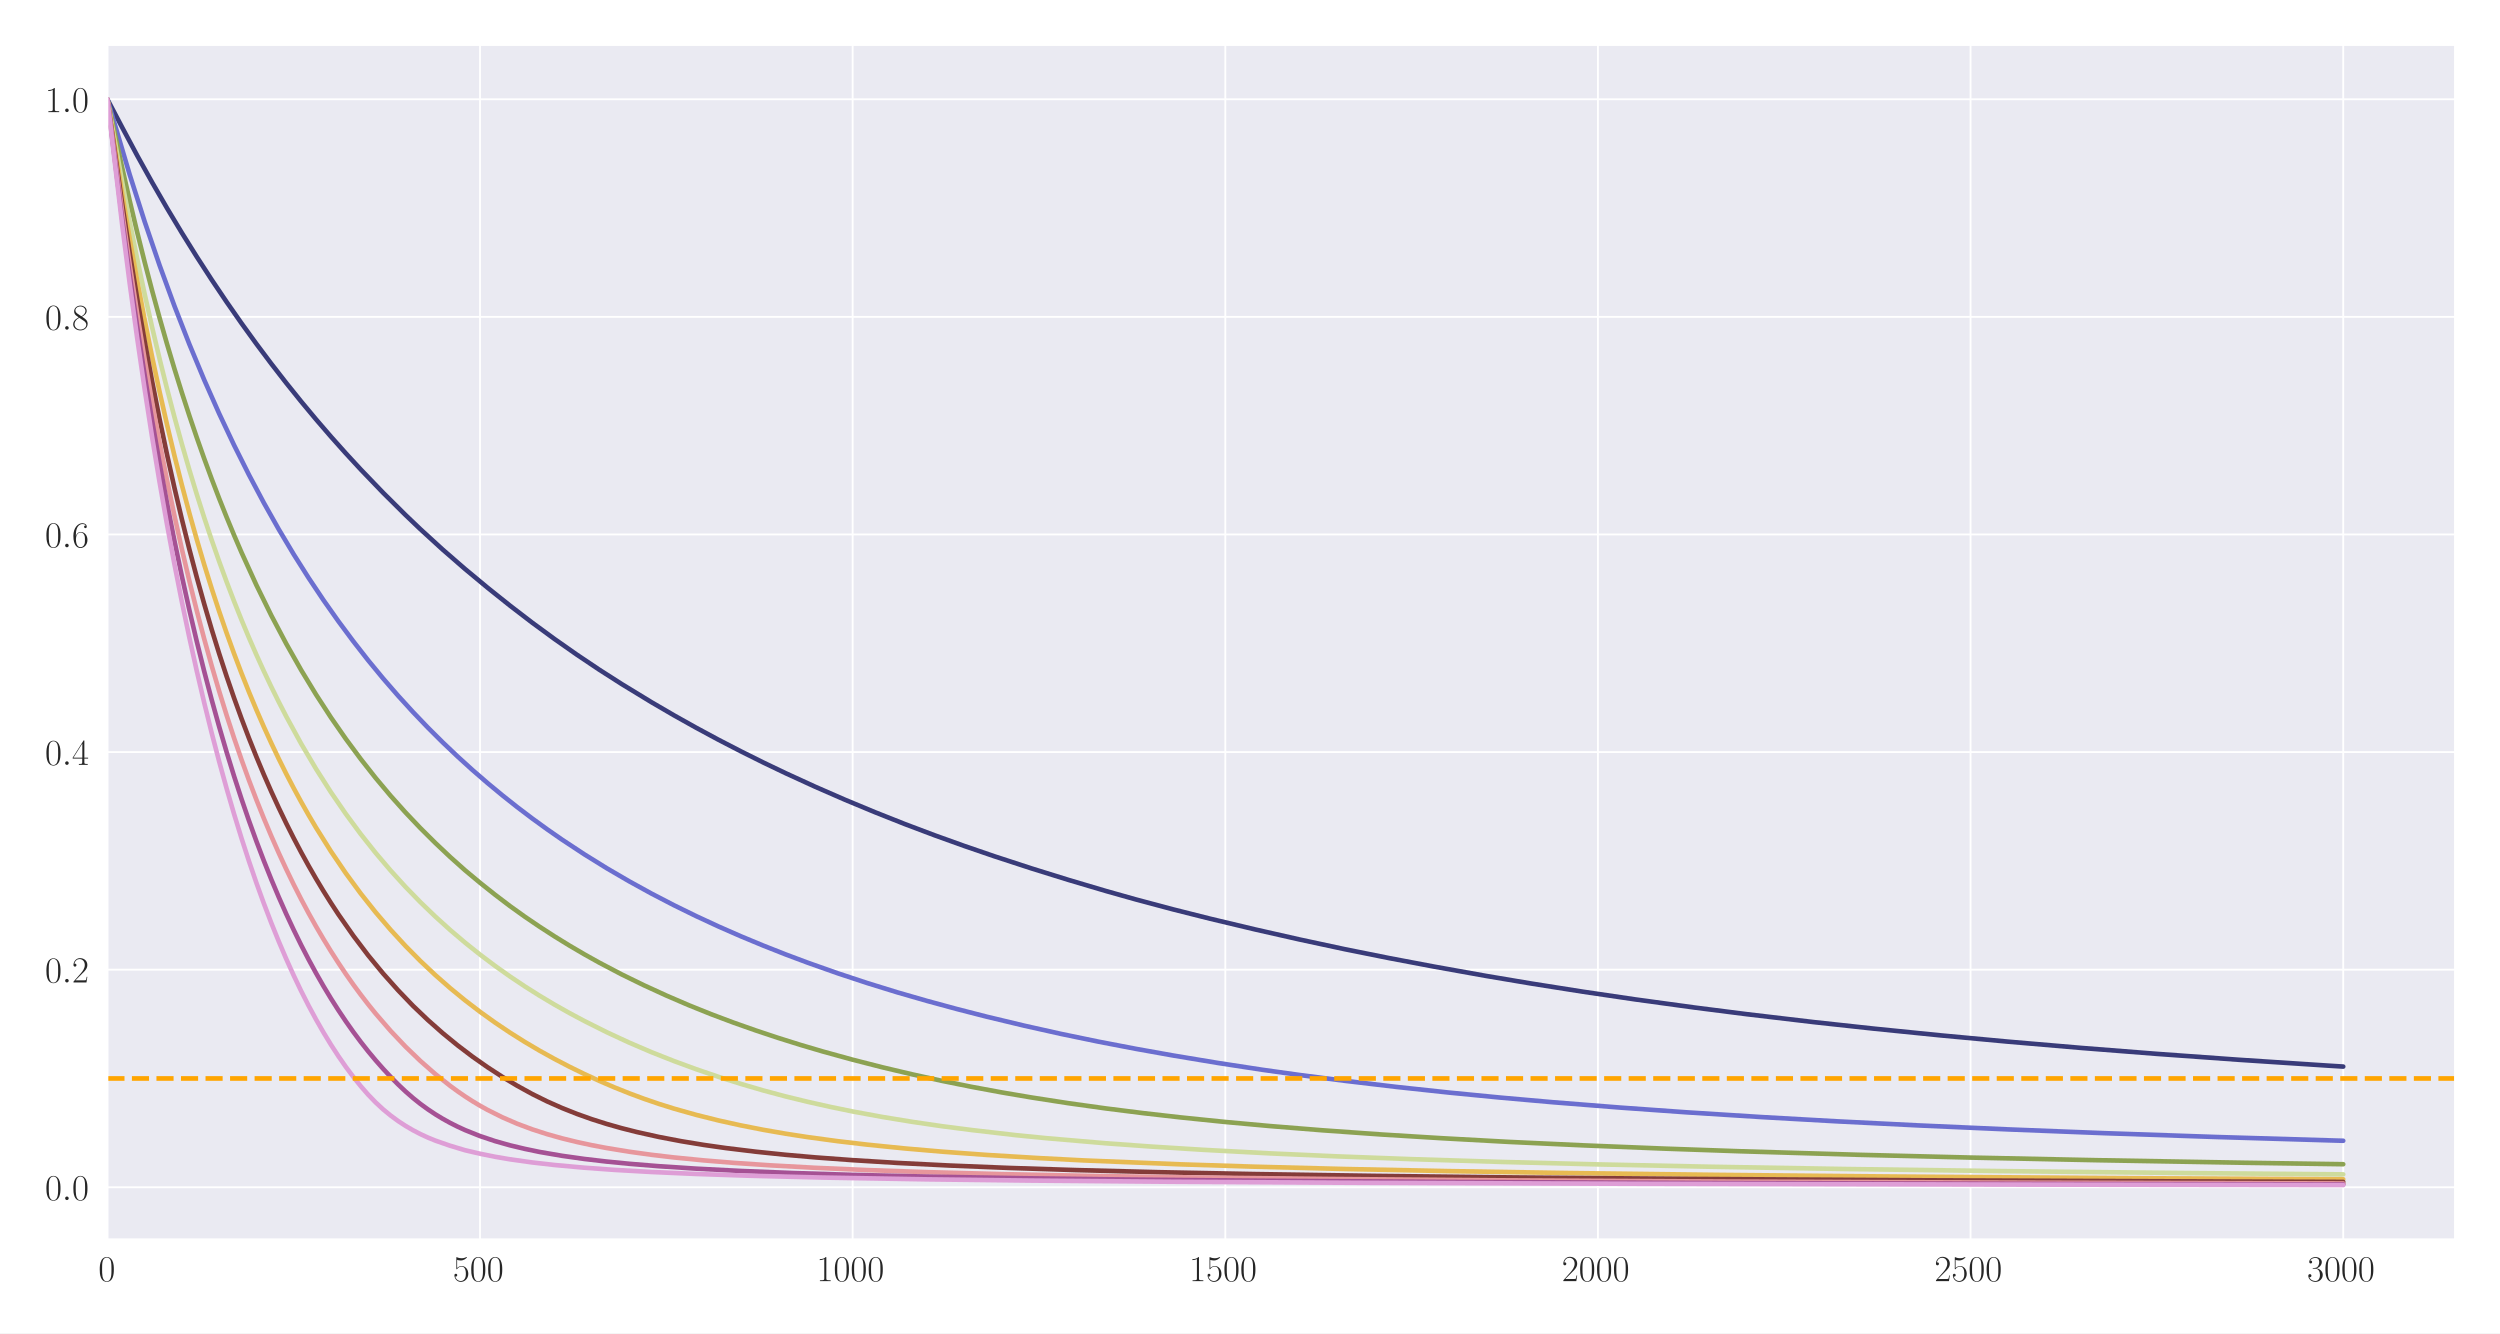
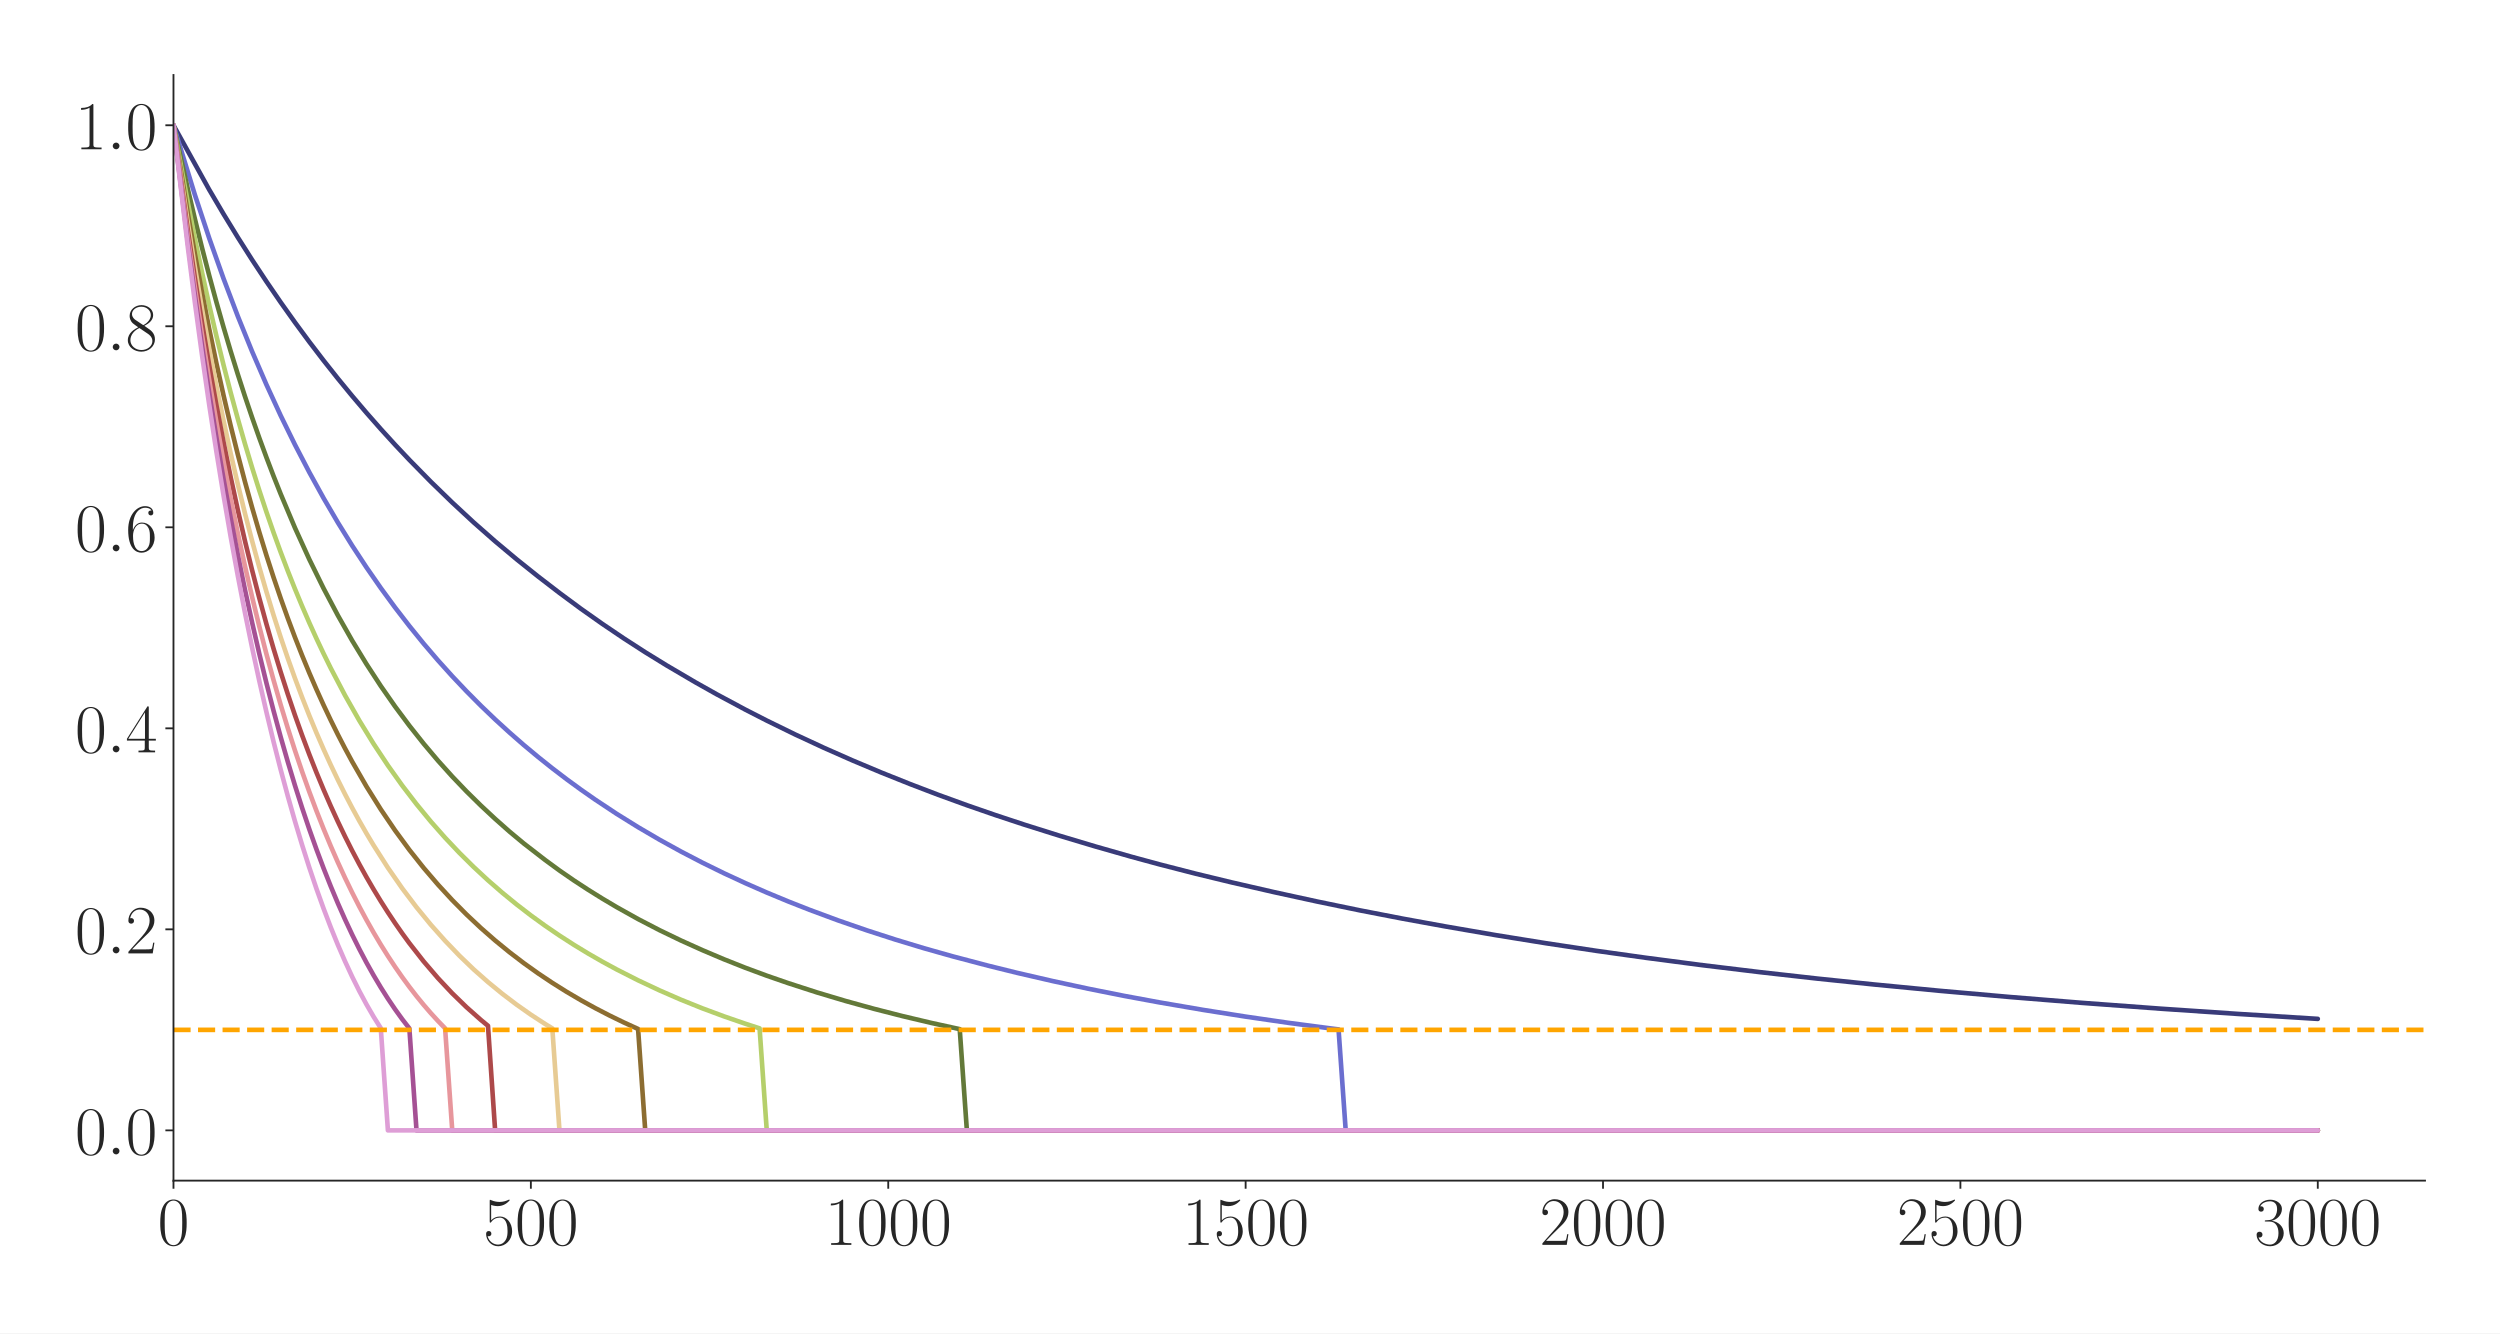
<svg xmlns="http://www.w3.org/2000/svg" xmlns:xlink="http://www.w3.org/1999/xlink" width="1080pt" height="576pt" viewBox="0 0 1080 576" version="1.1">
  <defs>
    <style type="text/css">*{stroke-linejoin: round; stroke-linecap: butt}</style>
  </defs>
  <g id="figure_1">
    <g id="patch_1">
      <path d="M 0 576  L 1080 576  L 1080 0  L 0 0  z " style="fill: #ffffff" />
    </g>
    <g id="axes_1">
      <g id="patch_2">
-         <path d="M 46.384 535.391  L 1060.56 535.391  L 1060.56 19.44  L 46.384 19.44  z " style="fill: #eaeaf2" />
+         <path d="M 74.943 510.031  L 1047.6 510.031  L 1047.6 32.4  L 74.943 32.4  z " style="fill: #ffffff" />
      </g>
      <g id="matplotlib.axis_1">
        <g id="xtick_1">
          <g id="line2d_1">
-             <path d="M 46.384 535.391  L 46.384 19.44  " clip-path="url(#p3c61977d6d)" style="fill: none; stroke: #ffffff; stroke-width: 0.8; stroke-linecap: round" />
+             <defs>
+               <path id="m41d38a08a1" d="M 0 0  L 0 3.5  " style="stroke: #262626; stroke-width: 0.8" />
+             </defs>
+             <g>
+               <use xlink:href="#m41d38a08a1" x="74.943" y="510.031" style="fill: #262626; stroke: #262626; stroke-width: 0.8" />
+             </g>
          </g>
          <g id="text_1">
-             <g style="fill: #262626" transform="translate(42.48153 553.4605) scale(0.16 -0.16)">
+             <g style="fill: #262626" transform="translate(68.08987 537.7866) scale(0.3 -0.3)">
              <defs>
                <path id="CMR17-30" d="M 2688 2025  C 2688 2416 2682 3080 2413 3591  C 2176 4039 1798 4198 1466 4198  C 1158 4198 768 4058 525 3597  C 269 3118 243 2524 243 2025  C 243 1661 250 1106 448 619  C 723 -39 1216 -128 1466 -128  C 1760 -128 2208 -7 2470 600  C 2662 1042 2688 1559 2688 2025  z M 1466 -26  C 1056 -26 813 325 723 812  C 653 1188 653 1738 653 2096  C 653 2588 653 2997 736 3387  C 858 3929 1216 4096 1466 4096  C 1728 4096 2067 3923 2189 3400  C 2272 3036 2278 2607 2278 2096  C 2278 1680 2278 1169 2202 792  C 2067 95 1690 -26 1466 -26  z " transform="scale(0.015625)" />
              </defs>
              <use xlink:href="#CMR17-30" transform="scale(0.996264)" />
            </g>
          </g>
        </g>
        <g id="xtick_2">
          <g id="line2d_2">
-             <path d="M 207.364 535.391  L 207.364 19.44  " clip-path="url(#p3c61977d6d)" style="fill: none; stroke: #ffffff; stroke-width: 0.8; stroke-linecap: round" />
+             <g>
+               <use xlink:href="#m41d38a08a1" x="229.333" y="510.031" style="fill: #262626; stroke: #262626; stroke-width: 0.8" />
+             </g>
          </g>
          <g id="text_2">
-             <g style="fill: #262626" transform="translate(195.6579 553.4605) scale(0.16 -0.16)">
+             <g style="fill: #262626" transform="translate(208.7727 537.7866) scale(0.3 -0.3)">
              <defs>
                <path id="CMR17-35" d="M 730 3692  C 794 3666 1056 3584 1325 3584  C 1920 3584 2246 3911 2432 4100  C 2432 4157 2432 4192 2394 4192  C 2387 4192 2374 4192 2323 4163  C 2099 4058 1837 3973 1517 3973  C 1325 3973 1037 3999 723 4139  C 653 4171 640 4171 634 4171  C 602 4171 595 4164 595 4037  L 595 2203  C 595 2089 595 2057 659 2057  C 691 2057 704 2070 736 2114  C 941 2401 1222 2522 1542 2522  C 1766 2522 2246 2382 2246 1289  C 2246 1085 2246 715 2054 421  C 1894 159 1645 25 1370 25  C 947 25 518 320 403 814  C 429 807 480 795 506 795  C 589 795 749 840 749 1038  C 749 1210 627 1280 506 1280  C 358 1280 262 1190 262 1011  C 262 454 704 -128 1382 -128  C 2042 -128 2669 440 2669 1264  C 2669 2030 2170 2624 1549 2624  C 1222 2624 947 2503 730 2274  L 730 3692  z " transform="scale(0.015625)" />
              </defs>
              <use xlink:href="#CMR17-35" transform="scale(0.996264)" />
              <use xlink:href="#CMR17-30" transform="translate(45.69048 0) scale(0.996264)" />
              <use xlink:href="#CMR17-30" transform="translate(91.38095 0) scale(0.996264)" />
            </g>
          </g>
        </g>
        <g id="xtick_3">
          <g id="line2d_3">
-             <path d="M 368.344 535.391  L 368.344 19.44  " clip-path="url(#p3c61977d6d)" style="fill: none; stroke: #ffffff; stroke-width: 0.8; stroke-linecap: round" />
+             <g>
+               <use xlink:href="#m41d38a08a1" x="383.723" y="510.031" style="fill: #262626; stroke: #262626; stroke-width: 0.8" />
+             </g>
          </g>
          <g id="text_3">
-             <g style="fill: #262626" transform="translate(352.7363 553.4605) scale(0.16 -0.16)">
+             <g style="fill: #262626" transform="translate(356.309 537.7866) scale(0.3 -0.3)">
              <defs>
                <path id="CMR17-31" d="M 1702 4058  C 1702 4192 1696 4192 1606 4192  C 1357 3916 979 3827 621 3827  C 602 3827 570 3827 563 3808  C 557 3795 557 3782 557 3648  C 755 3648 1088 3686 1344 3839  L 1344 461  C 1344 236 1331 160 781 160  L 589 160  L 589 0  C 896 0 1216 0 1523 0  C 1830 0 2150 0 2458 0  L 2458 160  L 2266 160  C 1715 160 1702 230 1702 458  L 1702 4058  z " transform="scale(0.015625)" />
              </defs>
              <use xlink:href="#CMR17-31" transform="scale(0.996264)" />
              <use xlink:href="#CMR17-30" transform="translate(45.69048 0) scale(0.996264)" />
              <use xlink:href="#CMR17-30" transform="translate(91.38095 0) scale(0.996264)" />
              <use xlink:href="#CMR17-30" transform="translate(137.0714 0) scale(0.996264)" />
            </g>
          </g>
        </g>
        <g id="xtick_4">
          <g id="line2d_4">
-             <path d="M 529.325 535.391  L 529.325 19.44  " clip-path="url(#p3c61977d6d)" style="fill: none; stroke: #ffffff; stroke-width: 0.8; stroke-linecap: round" />
+             <g>
+               <use xlink:href="#m41d38a08a1" x="538.113" y="510.031" style="fill: #262626; stroke: #262626; stroke-width: 0.8" />
+             </g>
          </g>
          <g id="text_4">
-             <g style="fill: #262626" transform="translate(513.7167 553.4605) scale(0.16 -0.16)">
+             <g style="fill: #262626" transform="translate(510.6989 537.7866) scale(0.3 -0.3)">
              <use xlink:href="#CMR17-31" transform="scale(0.996264)" />
              <use xlink:href="#CMR17-35" transform="translate(45.69048 0) scale(0.996264)" />
              <use xlink:href="#CMR17-30" transform="translate(91.38095 0) scale(0.996264)" />
              <use xlink:href="#CMR17-30" transform="translate(137.0714 0) scale(0.996264)" />
            </g>
          </g>
        </g>
        <g id="xtick_5">
          <g id="line2d_5">
-             <path d="M 690.305 535.391  L 690.305 19.44  " clip-path="url(#p3c61977d6d)" style="fill: none; stroke: #ffffff; stroke-width: 0.8; stroke-linecap: round" />
+             <g>
+               <use xlink:href="#m41d38a08a1" x="692.503" y="510.031" style="fill: #262626; stroke: #262626; stroke-width: 0.8" />
+             </g>
          </g>
          <g id="text_5">
-             <g style="fill: #262626" transform="translate(674.6971 553.4605) scale(0.16 -0.16)">
+             <g style="fill: #262626" transform="translate(665.0889 537.7866) scale(0.3 -0.3)">
              <defs>
                <path id="CMR17-32" d="M 2669 989  L 2554 989  C 2490 536 2438 459 2413 420  C 2381 369 1920 369 1830 369  L 602 369  C 832 619 1280 1072 1824 1597  C 2214 1967 2669 2402 2669 3035  C 2669 3790 2067 4224 1395 4224  C 691 4224 262 3604 262 3030  C 262 2780 448 2748 525 2748  C 589 2748 781 2787 781 3010  C 781 3207 614 3264 525 3264  C 486 3264 448 3258 422 3245  C 544 3790 915 4058 1306 4058  C 1862 4058 2227 3617 2227 3035  C 2227 2479 1901 2000 1536 1584  L 262 146  L 262 0  L 2515 0  L 2669 989  z " transform="scale(0.015625)" />
              </defs>
              <use xlink:href="#CMR17-32" transform="scale(0.996264)" />
              <use xlink:href="#CMR17-30" transform="translate(45.69048 0) scale(0.996264)" />
              <use xlink:href="#CMR17-30" transform="translate(91.38095 0) scale(0.996264)" />
              <use xlink:href="#CMR17-30" transform="translate(137.0714 0) scale(0.996264)" />
            </g>
          </g>
        </g>
        <g id="xtick_6">
          <g id="line2d_6">
-             <path d="M 851.285 535.391  L 851.285 19.44  " clip-path="url(#p3c61977d6d)" style="fill: none; stroke: #ffffff; stroke-width: 0.8; stroke-linecap: round" />
+             <g>
+               <use xlink:href="#m41d38a08a1" x="846.893" y="510.031" style="fill: #262626; stroke: #262626; stroke-width: 0.8" />
+             </g>
          </g>
          <g id="text_6">
-             <g style="fill: #262626" transform="translate(835.6775 553.4605) scale(0.16 -0.16)">
+             <g style="fill: #262626" transform="translate(819.4788 537.7866) scale(0.3 -0.3)">
              <use xlink:href="#CMR17-32" transform="scale(0.996264)" />
              <use xlink:href="#CMR17-35" transform="translate(45.69048 0) scale(0.996264)" />
              <use xlink:href="#CMR17-30" transform="translate(91.38095 0) scale(0.996264)" />
              <use xlink:href="#CMR17-30" transform="translate(137.0714 0) scale(0.996264)" />
            </g>
          </g>
        </g>
        <g id="xtick_7">
          <g id="line2d_7">
-             <path d="M 1012.266 535.391  L 1012.266 19.44  " clip-path="url(#p3c61977d6d)" style="fill: none; stroke: #ffffff; stroke-width: 0.8; stroke-linecap: round" />
+             <g>
+               <use xlink:href="#m41d38a08a1" x="1001.283" y="510.031" style="fill: #262626; stroke: #262626; stroke-width: 0.8" />
+             </g>
          </g>
          <g id="text_7">
-             <g style="fill: #262626" transform="translate(996.6579 553.4605) scale(0.16 -0.16)">
+             <g style="fill: #262626" transform="translate(973.8687 537.7866) scale(0.3 -0.3)">
              <defs>
                <path id="CMR17-33" d="M 1414 2157  C 1984 2157 2234 1662 2234 1090  C 2234 320 1824 25 1453 25  C 1114 25 563 194 390 693  C 422 680 454 680 486 680  C 640 680 755 782 755 948  C 755 1133 614 1216 486 1216  C 378 1216 211 1165 211 926  C 211 335 787 -128 1466 -128  C 2176 -128 2720 430 2720 1085  C 2720 1707 2208 2157 1600 2227  C 2086 2328 2554 2756 2554 3329  C 2554 3820 2048 4179 1472 4179  C 890 4179 378 3829 378 3329  C 378 3110 544 3072 627 3072  C 762 3072 877 3155 877 3321  C 877 3486 762 3569 627 3569  C 602 3569 570 3569 544 3557  C 730 3959 1235 4032 1459 4032  C 1683 4032 2106 3925 2106 3320  C 2106 3143 2080 2828 1862 2550  C 1670 2304 1453 2304 1242 2284  C 1210 2284 1062 2269 1037 2269  C 992 2263 966 2257 966 2208  C 966 2163 973 2157 1101 2157  L 1414 2157  z " transform="scale(0.015625)" />
              </defs>
              <use xlink:href="#CMR17-33" transform="scale(0.996264)" />
              <use xlink:href="#CMR17-30" transform="translate(45.69048 0) scale(0.996264)" />
              <use xlink:href="#CMR17-30" transform="translate(91.38095 0) scale(0.996264)" />
              <use xlink:href="#CMR17-30" transform="translate(137.0714 0) scale(0.996264)" />
            </g>
          </g>
        </g>
      </g>
      <g id="matplotlib.axis_2">
        <g id="ytick_1">
          <g id="line2d_8">
-             <path d="M 46.384 512.896  L 1060.56 512.896  " clip-path="url(#p3c61977d6d)" style="fill: none; stroke: #ffffff; stroke-width: 0.8; stroke-linecap: round" />
+             <defs>
+               <path id="md752216304" d="M 0 0  L -3.5 0  " style="stroke: #262626; stroke-width: 0.8" />
+             </defs>
+             <g>
+               <use xlink:href="#md752216304" x="74.943" y="488.321" style="fill: #262626; stroke: #262626; stroke-width: 0.8" />
+             </g>
          </g>
          <g id="text_8">
-             <g style="fill: #262626" transform="translate(19.44 518.4309) scale(0.16 -0.16)">
+             <g style="fill: #262626" transform="translate(32.4 498.6983) scale(0.3 -0.3)">
              <defs>
                <path id="CMMI12-3a" d="M 1178 307  C 1178 492 1024 619 870 619  C 685 619 557 466 557 313  C 557 128 710 0 864 0  C 1050 0 1178 153 1178 307  z " transform="scale(0.015625)" />
              </defs>
              <use xlink:href="#CMR17-30" transform="scale(0.996264)" />
              <use xlink:href="#CMMI12-3a" transform="translate(45.69048 0) scale(0.996264)" />
              <use xlink:href="#CMR17-30" transform="translate(72.78765 0) scale(0.996264)" />
            </g>
          </g>
        </g>
        <g id="ytick_2">
          <g id="line2d_9">
-             <path d="M 46.384 418.895  L 1060.56 418.895  " clip-path="url(#p3c61977d6d)" style="fill: none; stroke: #ffffff; stroke-width: 0.8; stroke-linecap: round" />
+             <g>
+               <use xlink:href="#md752216304" x="74.943" y="401.479" style="fill: #262626; stroke: #262626; stroke-width: 0.8" />
+             </g>
          </g>
          <g id="text_9">
-             <g style="fill: #262626" transform="translate(19.44 424.4302) scale(0.16 -0.16)">
+             <g style="fill: #262626" transform="translate(32.4 411.8563) scale(0.3 -0.3)">
              <use xlink:href="#CMR17-30" transform="scale(0.996264)" />
              <use xlink:href="#CMMI12-3a" transform="translate(45.69048 0) scale(0.996264)" />
              <use xlink:href="#CMR17-32" transform="translate(72.78765 0) scale(0.996264)" />
            </g>
          </g>
        </g>
        <g id="ytick_3">
          <g id="line2d_10">
-             <path d="M 46.384 324.895  L 1060.56 324.895  " clip-path="url(#p3c61977d6d)" style="fill: none; stroke: #ffffff; stroke-width: 0.8; stroke-linecap: round" />
+             <g>
+               <use xlink:href="#md752216304" x="74.943" y="314.637" style="fill: #262626; stroke: #262626; stroke-width: 0.8" />
+             </g>
          </g>
          <g id="text_10">
-             <g style="fill: #262626" transform="translate(19.44 330.4294) scale(0.16 -0.16)">
+             <g style="fill: #262626" transform="translate(32.4 325.0143) scale(0.3 -0.3)">
              <defs>
                <path id="CMR17-34" d="M 2150 4122  C 2150 4256 2144 4256 2029 4256  L 128 1254  L 128 1088  L 1779 1088  L 1779 457  C 1779 224 1766 160 1318 160  L 1197 160  L 1197 0  C 1402 0 1747 0 1965 0  C 2182 0 2528 0 2733 0  L 2733 160  L 2611 160  C 2163 160 2150 224 2150 457  L 2150 1088  L 2803 1088  L 2803 1254  L 2150 1254  L 2150 4122  z M 1798 3703  L 1798 1254  L 256 1254  L 1798 3703  z " transform="scale(0.015625)" />
              </defs>
              <use xlink:href="#CMR17-30" transform="scale(0.996264)" />
              <use xlink:href="#CMMI12-3a" transform="translate(45.69048 0) scale(0.996264)" />
              <use xlink:href="#CMR17-34" transform="translate(72.78765 0) scale(0.996264)" />
            </g>
          </g>
        </g>
        <g id="ytick_4">
          <g id="line2d_11">
-             <path d="M 46.384 230.894  L 1060.56 230.894  " clip-path="url(#p3c61977d6d)" style="fill: none; stroke: #ffffff; stroke-width: 0.8; stroke-linecap: round" />
+             <g>
+               <use xlink:href="#md752216304" x="74.943" y="227.795" style="fill: #262626; stroke: #262626; stroke-width: 0.8" />
+             </g>
          </g>
          <g id="text_11">
-             <g style="fill: #262626" transform="translate(19.44 236.4286) scale(0.16 -0.16)">
+             <g style="fill: #262626" transform="translate(32.4 238.1723) scale(0.3 -0.3)">
              <defs>
                <path id="CMR17-36" d="M 678 2176  C 678 3690 1395 4032 1811 4032  C 1946 4032 2272 4009 2400 3776  C 2298 3776 2106 3776 2106 3553  C 2106 3381 2246 3323 2336 3323  C 2394 3323 2566 3348 2566 3560  C 2566 3954 2246 4179 1805 4179  C 1043 4179 243 3390 243 1984  C 243 253 966 -128 1478 -128  C 2099 -128 2688 427 2688 1283  C 2688 2081 2170 2662 1517 2662  C 1126 2662 838 2407 678 1960  L 678 2176  z M 1478 25  C 691 25 691 1200 691 1436  C 691 1896 909 2560 1504 2560  C 1613 2560 1926 2560 2138 2120  C 2253 1870 2253 1609 2253 1289  C 2253 944 2253 690 2118 434  C 1978 171 1773 25 1478 25  z " transform="scale(0.015625)" />
              </defs>
              <use xlink:href="#CMR17-30" transform="scale(0.996264)" />
              <use xlink:href="#CMMI12-3a" transform="translate(45.69048 0) scale(0.996264)" />
              <use xlink:href="#CMR17-36" transform="translate(72.78765 0) scale(0.996264)" />
            </g>
          </g>
        </g>
        <g id="ytick_5">
          <g id="line2d_12">
-             <path d="M 46.384 136.893  L 1060.56 136.893  " clip-path="url(#p3c61977d6d)" style="fill: none; stroke: #ffffff; stroke-width: 0.8; stroke-linecap: round" />
+             <g>
+               <use xlink:href="#md752216304" x="74.943" y="140.953" style="fill: #262626; stroke: #262626; stroke-width: 0.8" />
+             </g>
          </g>
          <g id="text_12">
-             <g style="fill: #262626" transform="translate(19.44 142.4279) scale(0.16 -0.16)">
+             <g style="fill: #262626" transform="translate(32.4 151.3303) scale(0.3 -0.3)">
              <defs>
                <path id="CMR17-38" d="M 1741 2264  C 2144 2467 2554 2773 2554 3263  C 2554 3841 1990 4179 1472 4179  C 890 4179 378 3759 378 3180  C 378 3021 416 2747 666 2505  C 730 2442 998 2251 1171 2130  C 883 1983 211 1634 211 934  C 211 279 838 -128 1459 -128  C 2144 -128 2720 362 2720 1010  C 2720 1590 2330 1857 2074 2029  L 1741 2264  z M 902 2822  C 851 2854 595 3051 595 3351  C 595 3739 998 4032 1459 4032  C 1965 4032 2336 3676 2336 3262  C 2336 2669 1670 2331 1638 2331  C 1632 2331 1626 2331 1574 2370  L 902 2822  z M 2080 1519  C 2176 1449 2483 1240 2483 851  C 2483 381 2010 25 1472 25  C 890 25 448 438 448 940  C 448 1443 838 1862 1280 2060  L 2080 1519  z " transform="scale(0.015625)" />
              </defs>
              <use xlink:href="#CMR17-30" transform="scale(0.996264)" />
              <use xlink:href="#CMMI12-3a" transform="translate(45.69048 0) scale(0.996264)" />
              <use xlink:href="#CMR17-38" transform="translate(72.78765 0) scale(0.996264)" />
            </g>
          </g>
        </g>
        <g id="ytick_6">
          <g id="line2d_13">
-             <path d="M 46.384 42.892  L 1060.56 42.892  " clip-path="url(#p3c61977d6d)" style="fill: none; stroke: #ffffff; stroke-width: 0.8; stroke-linecap: round" />
+             <g>
+               <use xlink:href="#md752216304" x="74.943" y="54.111" style="fill: #262626; stroke: #262626; stroke-width: 0.8" />
+             </g>
          </g>
          <g id="text_13">
-             <g style="fill: #262626" transform="translate(19.44 48.42711) scale(0.16 -0.16)">
+             <g style="fill: #262626" transform="translate(32.4 64.48825) scale(0.3 -0.3)">
              <use xlink:href="#CMR17-31" transform="scale(0.996264)" />
              <use xlink:href="#CMMI12-3a" transform="translate(45.69048 0) scale(0.996264)" />
              <use xlink:href="#CMR17-30" transform="translate(72.78765 0) scale(0.996264)" />
            </g>
          </g>
        </g>
      </g>
      <g id="line2d_14">
-         <path d="M 46.384 42.892  L 52.823 55.128  L 59.262 67.179  L 65.701 78.763  L 72.14 89.907  L 78.58 100.622  L 85.019 110.94  L 91.458 120.874  L 97.897 130.445  L 104.336 139.675  L 110.776 148.569  L 117.215 157.153  L 123.654 165.44  L 130.093 173.443  L 136.533 181.174  L 142.972 188.638  L 149.411 195.85  L 155.85 202.824  L 165.509 212.871  L 175.168 222.46  L 181.607 228.613  L 191.266 237.438  L 200.925 245.828  L 210.584 253.852  L 220.242 261.567  L 229.901 268.982  L 239.56 276.057  L 249.219 282.83  L 258.878 289.308  L 268.536 295.487  L 281.415 303.34  L 291.074 308.972  L 300.733 314.379  L 310.391 319.582  L 320.05 324.57  L 329.709 329.386  L 339.368 334.011  L 352.246 339.91  L 365.125 345.529  L 378.003 350.883  L 390.882 355.992  L 403.76 360.849  L 416.638 365.479  L 429.517 369.897  L 445.615 375.157  L 461.713 380.158  L 477.811 384.93  L 490.689 388.561  L 506.787 392.855  L 522.885 396.908  L 542.203 401.513  L 561.521 405.884  L 580.838 410.03  L 600.156 413.912  L 619.474 417.566  L 642.011 421.604  L 661.329 424.856  L 683.866 428.421  L 706.403 431.741  L 732.16 435.272  L 754.697 438.142  L 783.674 441.567  L 809.431 444.368  L 838.407 447.29  L 867.384 449.986  L 899.58 452.743  L 931.776 455.273  L 967.191 457.823  L 1005.827 460.361  L 1012.266 460.761  L 1012.266 460.761  " clip-path="url(#p3c61977d6d)" style="fill: none; stroke: #393b79; stroke-width: 2; stroke-linecap: round" />
+         <path d="M 74.943 54.111  L 90.382 81.952  L 96.558 92.448  L 102.734 102.539  L 108.909 112.257  L 115.085 121.603  L 121.26 130.618  L 127.436 139.296  L 133.612 147.67  L 139.787 155.74  L 145.963 163.531  L 152.138 171.054  L 158.314 178.322  L 164.49 185.339  L 170.665 192.116  L 176.841 198.668  L 186.104 208.1  L 195.368 217.095  L 204.631 225.687  L 213.894 233.84  L 223.158 241.592  L 232.421 249.005  L 241.685 256.131  L 250.948 262.982  L 260.211 269.518  L 269.475 275.776  L 278.738 281.76  L 288.002 287.468  L 300.353 294.724  L 309.616 299.927  L 321.967 306.546  L 331.231 311.286  L 343.582 317.322  L 355.933 323.059  L 368.284 328.509  L 380.636 333.699  L 392.987 338.646  L 405.338 343.366  L 417.689 347.852  L 430.04 352.13  L 442.391 356.212  L 457.83 361.071  L 473.269 365.691  L 488.708 370.1  L 501.06 373.454  L 516.499 377.421  L 531.938 381.165  L 550.464 385.42  L 568.991 389.458  L 587.518 393.288  L 606.045 396.875  L 624.572 400.25  L 646.186 403.98  L 667.801 407.468  L 689.415 410.731  L 711.03 413.765  L 735.732 416.999  L 760.435 419.981  L 785.137 422.759  L 809.84 425.322  L 837.63 427.997  L 868.508 430.728  L 899.386 433.232  L 933.351 435.749  L 967.317 438.048  L 1001.283 440.156  L 1001.283 440.156  " clip-path="url(#p80e0dca482)" style="fill: none; stroke: #393b79; stroke-width: 2; stroke-linecap: round" />
      </g>
      <g id="line2d_15">
-         <path d="M 46.384 42.892  L 56.042 75.492  L 62.482 95.705  L 68.921 114.566  L 75.36 132.195  L 81.799 148.69  L 88.238 164.158  L 94.678 178.673  L 101.117 192.305  L 107.556 205.142  L 113.995 217.265  L 120.435 228.686  L 126.874 239.463  L 133.313 249.643  L 139.752 259.272  L 146.191 268.392  L 152.631 277.05  L 159.07 285.29  L 165.509 293.099  L 171.948 300.516  L 178.387 307.579  L 184.827 314.311  L 191.266 320.716  L 197.705 326.831  L 204.144 332.676  L 210.584 338.249  L 217.023 343.579  L 223.462 348.684  L 229.901 353.56  L 236.34 358.231  L 242.78 362.709  L 252.438 369.075  L 262.097 375.063  L 271.756 380.696  L 281.415 386.012  L 291.074 391.027  L 300.733 395.762  L 310.391 400.239  L 320.05 404.474  L 329.709 408.488  L 339.368 412.299  L 349.027 415.918  L 361.905 420.465  L 374.784 424.72  L 387.662 428.701  L 400.54 432.412  L 413.419 435.912  L 426.297 439.217  L 442.395 443.076  L 458.493 446.673  L 474.591 450.006  L 490.689 453.095  L 506.787 455.978  L 526.105 459.194  L 545.423 462.157  L 561.521 464.411  L 580.838 466.898  L 603.376 469.563  L 625.913 471.988  L 648.45 474.188  L 670.987 476.179  L 699.964 478.481  L 728.94 480.546  L 761.136 482.586  L 793.333 484.403  L 828.748 486.18  L 867.384 487.895  L 909.238 489.534  L 957.533 491.188  L 1009.046 492.722  L 1012.266 492.811  L 1012.266 492.811  " clip-path="url(#p3c61977d6d)" style="fill: none; stroke: #6b6ecf; stroke-width: 2; stroke-linecap: round" />
+         <path d="M 74.943 54.111  L 84.207 84.228  L 90.382 102.901  L 96.558 120.326  L 102.734 136.612  L 108.909 151.851  L 115.085 166.141  L 121.26 179.55  L 127.436 192.144  L 133.612 204.004  L 139.787 215.204  L 145.963 225.754  L 152.138 235.711  L 158.314 245.116  L 164.49 254.011  L 170.665 262.437  L 176.841 270.435  L 183.016 278.048  L 189.192 285.262  L 195.368 292.114  L 201.543 298.639  L 207.719 304.859  L 213.894 310.776  L 220.07 316.425  L 226.246 321.826  L 232.421 326.974  L 238.597 331.898  L 244.772 336.614  L 250.948 341.119  L 257.124 345.434  L 266.387 351.572  L 275.65 357.333  L 284.914 362.753  L 294.177 367.856  L 303.441 372.674  L 312.704 377.218  L 321.967 381.511  L 331.231 385.571  L 340.494 389.413  L 349.758 393.058  L 362.109 397.633  L 374.46 401.905  L 386.811 405.901  L 399.162 409.642  L 411.513 413.131  L 426.952 417.199  L 439.304 420.252  L 454.743 423.818  L 470.182 427.141  L 485.621 430.22  L 501.06 433.074  L 519.586 436.249  L 538.113 439.181  L 556.64 441.876  L 575.167 444.316  L 578.255 444.701  L 581.342 488.321  L 1001.283 488.321  L 1001.283 488.321  " clip-path="url(#p80e0dca482)" style="fill: none; stroke: #6b6ecf; stroke-width: 2; stroke-linecap: round" />
      </g>
      <g id="line2d_16">
-         <path d="M 46.384 42.892  L 52.823 72.624  L 56.042 86.783  L 59.262 100.296  L 62.482 113.186  L 65.701 125.516  L 68.921 137.283  L 72.14 148.56  L 75.36 159.34  L 78.58 169.676  L 81.799 179.569  L 85.019 189.065  L 88.238 198.178  L 91.458 206.935  L 94.678 215.339  L 97.897 223.416  L 101.117 231.188  L 104.336 238.668  L 110.776 252.787  L 117.215 265.903  L 123.654 278.094  L 130.093 289.456  L 136.533 300.056  L 142.972 309.963  L 149.411 319.226  L 155.85 327.918  L 162.289 336.096  L 168.729 343.77  L 175.168 350.97  L 181.607 357.749  L 188.046 364.146  L 194.485 370.226  L 200.925 375.975  L 207.364 381.347  L 213.803 386.47  L 220.242 391.368  L 226.682 395.986  L 233.121 400.353  L 239.56 404.517  L 245.999 408.484  L 252.438 412.261  L 258.878 415.857  L 268.536 420.93  L 278.195 425.648  L 287.854 430.073  L 297.513 434.231  L 307.172 438.121  L 316.831 441.749  L 326.489 445.151  L 336.148 448.366  L 345.807 451.395  L 355.466 454.246  L 368.344 457.791  L 381.223 461.082  L 394.101 464.126  L 406.98 466.944  L 419.858 469.537  L 432.736 471.921  L 445.615 474.113  L 461.713 476.607  L 477.811 478.853  L 493.909 480.882  L 510.007 482.717  L 529.325 484.692  L 548.642 486.457  L 571.18 488.277  L 596.936 490.111  L 622.693 491.698  L 651.67 493.291  L 683.866 494.791  L 719.282 496.213  L 751.478 497.336  L 802.991 498.873  L 851.285 500.07  L 906.019 501.21  L 970.411 502.323  L 1012.266 502.945  L 1012.266 502.945  " clip-path="url(#p3c61977d6d)" style="fill: none; stroke: #8ca252; stroke-width: 2; stroke-linecap: round" />
+         <path d="M 74.943 54.111  L 81.119 81.578  L 84.207 94.659  L 87.295 107.143  L 90.382 119.051  L 93.47 130.442  L 96.558 141.313  L 99.646 151.731  L 102.734 161.69  L 105.821 171.239  L 108.909 180.379  L 111.997 189.151  L 115.085 197.571  L 118.173 205.66  L 121.26 213.424  L 127.436 228.066  L 133.612 241.62  L 139.787 254.192  L 145.963 265.868  L 152.138 276.743  L 158.314 286.875  L 164.49 296.344  L 170.665 305.192  L 176.841 313.477  L 183.016 321.265  L 189.192 328.586  L 195.368 335.451  L 201.543 341.905  L 207.719 347.983  L 213.894 353.741  L 220.07 359.215  L 226.246 364.353  L 235.509 371.523  L 241.685 376.047  L 247.86 380.313  L 254.036 384.349  L 260.211 388.195  L 266.387 391.86  L 275.65 397.031  L 284.914 401.834  L 294.177 406.298  L 303.441 410.468  L 312.704 414.393  L 321.967 418.07  L 331.231 421.498  L 340.494 424.707  L 352.845 428.704  L 365.197 432.399  L 377.548 435.806  L 389.899 438.96  L 402.25 441.886  L 414.601 444.592  L 417.689 488.321  L 1001.283 488.321  L 1001.283 488.321  " clip-path="url(#p80e0dca482)" style="fill: none; stroke: #637939; stroke-width: 2; stroke-linecap: round" />
      </g>
      <g id="line2d_17">
-         <path d="M 46.384 42.892  L 52.823 78.925  L 56.042 95.84  L 59.262 111.838  L 62.482 126.984  L 65.701 141.339  L 68.921 154.958  L 72.14 167.882  L 75.36 180.164  L 78.58 191.857  L 81.799 202.991  L 85.019 213.592  L 88.238 223.697  L 91.458 233.336  L 94.678 242.543  L 97.897 251.338  L 101.117 259.753  L 104.336 267.804  L 107.556 275.511  L 110.776 282.894  L 113.995 289.965  L 117.215 296.745  L 120.435 303.248  L 123.654 309.493  L 130.093 321.269  L 136.533 332.166  L 142.972 342.262  L 149.411 351.634  L 155.85 360.35  L 162.289 368.471  L 168.729 376.045  L 175.168 383.121  L 181.607 389.742  L 188.046 395.945  L 194.485 401.763  L 200.925 407.23  L 207.364 412.374  L 213.803 417.22  L 220.242 421.787  L 226.682 426.095  L 233.121 430.162  L 239.56 434.005  L 245.999 437.636  L 252.438 441.071  L 262.097 445.906  L 271.756 450.389  L 281.415 454.529  L 291.074 458.347  L 300.733 461.896  L 310.391 465.195  L 320.05 468.246  L 329.709 471.071  L 339.368 473.654  L 349.027 476.007  L 358.685 478.17  L 368.344 480.155  L 381.223 482.528  L 394.101 484.636  L 406.98 486.526  L 419.858 488.187  L 439.176 490.423  L 452.054 491.696  L 477.811 493.906  L 497.129 495.307  L 519.666 496.716  L 548.642 498.26  L 577.619 499.548  L 609.815 500.751  L 648.45 501.951  L 690.305 503.018  L 738.599 504.026  L 796.552 505.002  L 864.164 505.907  L 944.654 506.756  L 1012.266 507.323  L 1012.266 507.323  " clip-path="url(#p3c61977d6d)" style="fill: none; stroke: #cedb9c; stroke-width: 2; stroke-linecap: round" />
+         <path d="M 74.943 54.111  L 81.119 87.399  L 84.207 103.026  L 87.295 117.805  L 90.382 131.798  L 93.47 145.06  L 96.558 157.641  L 99.646 169.581  L 102.734 180.928  L 105.821 191.73  L 108.909 202.017  L 111.997 211.811  L 115.085 221.146  L 118.173 230.051  L 121.26 238.556  L 124.348 246.681  L 127.436 254.456  L 130.524 261.894  L 133.612 269.014  L 136.699 275.835  L 139.787 282.367  L 142.875 288.631  L 149.051 300.408  L 155.226 311.287  L 161.402 321.354  L 167.577 330.681  L 173.753 339.339  L 179.929 347.391  L 186.104 354.894  L 192.28 361.891  L 198.455 368.429  L 204.631 374.546  L 210.807 380.276  L 216.982 385.651  L 223.158 390.702  L 229.333 395.454  L 235.509 399.931  L 241.685 404.15  L 247.86 408.13  L 254.036 411.887  L 260.211 415.438  L 266.387 418.792  L 275.65 423.493  L 284.914 427.847  L 294.177 431.882  L 303.441 435.606  L 312.704 439.046  L 321.967 442.245  L 328.143 444.253  L 331.231 488.321  L 1001.283 488.321  L 1001.283 488.321  " clip-path="url(#p80e0dca482)" style="fill: none; stroke: #b5cf6b; stroke-width: 2; stroke-linecap: round" />
      </g>
      <g id="line2d_18">
-         <path d="M 46.384 42.892  L 52.823 84.076  L 56.042 103.211  L 59.262 121.204  L 62.482 138.139  L 65.701 154.102  L 68.921 169.161  L 72.14 183.382  L 75.36 196.841  L 78.58 209.589  L 81.799 221.661  L 85.019 233.107  L 88.238 243.971  L 91.458 254.295  L 94.678 264.116  L 97.897 273.465  L 101.117 282.371  L 104.336 290.858  L 107.556 298.949  L 110.776 306.668  L 113.995 314.038  L 117.215 321.086  L 120.435 327.837  L 123.654 334.3  L 126.874 340.484  L 130.093 346.409  L 133.313 352.093  L 136.533 357.545  L 142.972 367.799  L 149.411 377.269  L 155.85 386.022  L 162.289 394.13  L 168.729 401.655  L 175.168 408.648  L 181.607 415.158  L 188.046 421.22  L 194.485 426.876  L 200.925 432.155  L 207.364 437.093  L 213.803 441.713  L 220.242 446.041  L 226.682 450.098  L 233.121 453.903  L 239.56 457.471  L 245.999 460.825  L 252.438 463.976  L 258.878 466.936  L 265.317 469.705  L 271.756 472.282  L 278.195 474.67  L 284.635 476.877  L 291.074 478.898  L 300.733 481.622  L 310.391 484.038  L 320.05 486.173  L 329.709 488.071  L 339.368 489.754  L 349.027 491.249  L 361.905 492.992  L 374.784 494.502  L 390.882 496.13  L 406.98 497.519  L 426.297 498.935  L 448.835 500.296  L 468.152 501.299  L 510.007 502.997  L 542.203 504.018  L 580.838 505.006  L 625.913 505.921  L 677.427 506.744  L 741.819 507.541  L 819.089 508.267  L 915.678 508.942  L 1012.266 509.448  L 1012.266 509.448  " clip-path="url(#p3c61977d6d)" style="fill: none; stroke: #e7ba52; stroke-width: 2; stroke-linecap: round" />
+         <path d="M 74.943 54.111  L 81.119 92.158  L 84.207 109.836  L 87.295 126.458  L 90.382 142.103  L 93.47 156.851  L 96.558 170.763  L 99.646 183.901  L 102.734 196.335  L 105.821 208.112  L 108.909 219.265  L 111.997 229.839  L 115.085 239.876  L 118.173 249.413  L 121.26 258.486  L 124.348 267.124  L 127.436 275.351  L 130.524 283.192  L 133.612 290.666  L 136.699 297.798  L 139.787 304.607  L 142.875 311.118  L 145.963 317.354  L 149.051 323.326  L 152.138 329.038  L 158.314 339.763  L 164.49 349.632  L 170.665 358.735  L 176.841 367.144  L 183.016 374.926  L 189.192 382.138  L 195.368 388.841  L 201.543 395.071  L 207.719 400.875  L 213.894 406.283  L 220.07 411.331  L 226.246 416.048  L 232.421 420.459  L 238.597 424.59  L 244.772 428.461  L 250.948 432.09  L 257.124 435.494  L 263.299 438.69  L 269.475 441.693  L 275.65 444.514  L 278.738 488.321  L 1001.283 488.321  L 1001.283 488.321  " clip-path="url(#p80e0dca482)" style="fill: none; stroke: #8c6d31; stroke-width: 2; stroke-linecap: round" />
      </g>
      <g id="line2d_19">
-         <path d="M 46.384 42.892  L 52.823 88.334  L 56.042 109.306  L 59.262 128.947  L 62.482 147.37  L 65.701 164.679  L 68.921 180.959  L 72.14 196.288  L 75.36 210.733  L 78.58 224.372  L 81.799 237.268  L 85.019 249.446  L 88.238 260.984  L 91.458 271.959  L 94.678 282.342  L 97.897 292.186  L 101.117 301.537  L 104.336 310.438  L 107.556 318.909  L 110.776 326.975  L 113.995 334.67  L 117.215 342.005  L 120.435 349.005  L 123.654 355.693  L 126.874 362.083  L 130.093 368.19  L 133.313 374.032  L 136.533 379.622  L 139.752 384.973  L 142.972 390.101  L 146.191 395.011  L 152.631 404.233  L 159.07 412.734  L 165.509 420.555  L 171.948 427.777  L 178.387 434.491  L 184.827 440.635  L 191.266 446.332  L 197.705 451.604  L 204.144 456.49  L 210.584 461.016  L 217.023 465.205  L 223.462 469.07  L 229.901 472.612  L 236.34 475.797  L 242.78 478.651  L 249.219 481.209  L 255.658 483.501  L 262.097 485.547  L 268.536 487.375  L 274.976 489.007  L 284.635 491.16  L 294.293 493  L 303.952 494.59  L 313.611 495.966  L 326.489 497.533  L 339.368 498.869  L 352.246 499.997  L 368.344 501.191  L 387.662 502.383  L 410.199 503.507  L 435.956 504.551  L 464.933 505.477  L 500.348 506.378  L 542.203 507.202  L 593.717 507.974  L 654.889 508.661  L 732.16 509.301  L 831.968 509.891  L 960.752 510.419  L 1012.266 510.583  L 1012.266 510.583  " clip-path="url(#p3c61977d6d)" style="fill: none; stroke: #843c39; stroke-width: 2; stroke-linecap: round" />
+         <path d="M 74.943 54.111  L 81.119 96.092  L 84.207 115.467  L 87.295 133.612  L 90.382 150.632  L 93.47 166.622  L 96.558 181.662  L 99.646 195.824  L 102.734 209.169  L 105.821 221.769  L 108.909 233.684  L 111.997 244.934  L 115.085 255.593  L 118.173 265.733  L 121.26 275.325  L 124.348 284.419  L 127.436 293.058  L 130.524 301.281  L 133.612 309.107  L 136.699 316.559  L 139.787 323.667  L 142.875 330.444  L 145.963 336.911  L 149.051 343.089  L 152.138 348.993  L 155.226 354.635  L 158.314 360.032  L 161.402 365.196  L 167.577 374.877  L 173.753 383.761  L 179.929 391.937  L 186.104 399.475  L 192.28 406.407  L 198.455 412.849  L 204.631 418.788  L 210.807 424.248  L 216.982 429.308  L 223.158 433.996  L 229.333 438.341  L 235.509 442.364  L 238.597 444.261  L 241.685 488.321  L 1001.283 488.321  L 1001.283 488.321  " clip-path="url(#p80e0dca482)" style="fill: none; stroke: #e7cb94; stroke-width: 2; stroke-linecap: round" />
      </g>
      <g id="line2d_20">
-         <path d="M 46.384 42.892  L 52.823 91.889  L 56.042 114.415  L 59.262 135.479  L 62.482 155.203  L 65.701 173.703  L 68.921 191.073  L 72.14 207.404  L 75.36 222.783  L 78.58 237.277  L 81.799 250.955  L 85.019 263.873  L 88.238 276.085  L 91.458 287.646  L 94.678 298.597  L 97.897 308.981  L 101.117 318.834  L 104.336 328.189  L 107.556 337.078  L 110.776 345.531  L 113.995 353.572  L 117.215 361.226  L 120.435 368.524  L 123.654 375.483  L 126.874 382.123  L 130.093 388.45  L 133.313 394.481  L 136.533 400.225  L 139.752 405.714  L 142.972 410.962  L 146.191 415.981  L 149.411 420.778  L 152.631 425.356  L 155.85 429.724  L 159.07 433.897  L 162.289 437.885  L 168.729 445.337  L 175.168 452.136  L 181.607 458.34  L 188.046 463.99  L 194.485 469.099  L 197.705 471.45  L 200.925 473.662  L 204.144 475.732  L 207.364 477.665  L 210.584 479.462  L 217.023 482.678  L 223.462 485.469  L 229.901 487.873  L 236.34 489.952  L 242.78 491.762  L 249.219 493.339  L 255.658 494.725  L 262.097 495.946  L 271.756 497.529  L 281.415 498.869  L 291.074 500.006  L 303.952 501.281  L 316.831 502.343  L 332.929 503.434  L 352.246 504.496  L 374.784 505.477  L 400.54 506.359  L 432.736 507.212  L 471.372 507.989  L 516.446 508.672  L 574.399 509.315  L 648.45 509.9  L 748.258 510.445  L 880.262 510.922  L 1012.266 511.245  L 1012.266 511.245  " clip-path="url(#p3c61977d6d)" style="fill: none; stroke: #e7969c; stroke-width: 2; stroke-linecap: round" />
+         <path d="M 74.943 54.111  L 81.119 99.375  L 84.207 120.187  L 87.295 139.646  L 90.382 157.868  L 93.47 174.959  L 96.558 191.007  L 99.646 206.094  L 102.734 220.301  L 105.821 233.692  L 108.909 246.327  L 111.997 258.262  L 115.085 269.545  L 118.173 280.224  L 121.26 290.341  L 124.348 299.935  L 127.436 309.037  L 130.524 317.68  L 133.612 325.892  L 136.699 333.701  L 139.787 341.13  L 142.875 348.201  L 145.963 354.943  L 149.051 361.372  L 152.138 367.506  L 155.226 373.352  L 158.314 378.924  L 161.402 384.23  L 164.49 389.301  L 167.577 394.149  L 170.665 398.786  L 173.753 403.218  L 176.841 407.447  L 183.016 415.338  L 189.192 422.543  L 195.368 429.119  L 201.543 435.119  L 207.719 440.592  L 210.807 443.139  L 213.894 488.321  L 1001.283 488.321  L 1001.283 488.321  " clip-path="url(#p80e0dca482)" style="fill: none; stroke: #ad494a; stroke-width: 2; stroke-linecap: round" />
      </g>
      <g id="line2d_21">
-         <path d="M 46.384 42.892  L 52.823 94.894  L 56.042 118.778  L 59.262 141.108  L 62.482 162.015  L 65.701 181.625  L 68.921 200.034  L 72.14 217.342  L 75.36 233.64  L 78.58 248.996  L 81.799 263.488  L 85.019 277.171  L 88.238 290.103  L 91.458 302.339  L 94.678 313.923  L 97.897 324.902  L 101.117 335.31  L 104.336 345.182  L 107.556 354.551  L 110.776 363.451  L 113.995 371.907  L 117.215 379.94  L 120.435 387.574  L 123.654 394.825  L 126.874 401.711  L 130.093 408.262  L 133.313 414.49  L 136.533 420.409  L 139.752 426.031  L 142.972 431.366  L 146.191 436.428  L 149.411 441.234  L 152.631 445.793  L 155.85 450.114  L 159.07 454.202  L 162.289 458.066  L 165.509 461.718  L 168.729 465.176  L 171.948 468.446  L 175.168 471.496  L 178.387 474.303  L 181.607 476.879  L 184.827 479.22  L 188.046 481.365  L 191.266 483.321  L 194.485 485.101  L 197.705 486.722  L 200.925 488.201  L 207.364 490.775  L 213.803 492.941  L 220.242 494.763  L 226.682 496.302  L 233.121 497.643  L 242.78 499.305  L 252.438 500.668  L 262.097 501.798  L 271.756 502.749  L 284.635 503.804  L 300.733 504.859  L 320.05 505.853  L 342.587 506.752  L 368.344 507.538  L 400.54 508.285  L 442.395 508.997  L 487.47 509.558  L 545.423 510.077  L 629.133 510.601  L 741.819 511.063  L 899.58 511.466  L 1012.266 511.661  L 1012.266 511.661  " clip-path="url(#p3c61977d6d)" style="fill: none; stroke: #a55194; stroke-width: 2; stroke-linecap: round" />
+         <path d="M 74.943 54.111  L 81.119 102.152  L 84.207 124.217  L 87.295 144.847  L 90.382 164.162  L 93.47 182.277  L 96.558 199.285  L 99.646 215.275  L 102.734 230.332  L 105.821 244.518  L 108.909 257.906  L 111.997 270.547  L 115.085 282.494  L 118.173 293.799  L 121.26 304.501  L 124.348 314.643  L 127.436 324.258  L 130.524 333.379  L 133.612 342.035  L 136.699 350.257  L 139.787 358.068  L 142.875 365.49  L 145.963 372.542  L 149.051 379.241  L 152.138 385.603  L 155.226 391.655  L 158.314 397.408  L 161.402 402.877  L 164.49 408.07  L 167.577 413  L 170.665 417.676  L 173.753 422.116  L 176.841 426.328  L 179.929 430.32  L 183.016 434.097  L 186.104 437.666  L 189.192 441.04  L 192.28 444.234  L 195.368 488.321  L 1001.283 488.321  L 1001.283 488.321  " clip-path="url(#p80e0dca482)" style="fill: none; stroke: #e7969c; stroke-width: 2; stroke-linecap: round" />
      </g>
      <g id="line2d_22">
-         <path d="M 46.384 42.892  L 52.823 97.467  L 56.042 122.565  L 59.262 146.06  L 62.482 168.09  L 65.701 188.772  L 68.921 208.228  L 72.14 226.512  L 75.36 243.776  L 78.58 260.062  L 81.799 275.415  L 85.019 289.936  L 88.238 303.672  L 91.458 316.681  L 94.678 328.977  L 97.897 340.631  L 101.117 351.674  L 104.336 362.137  L 107.556 372.051  L 110.776 381.442  L 113.995 390.333  L 117.215 398.752  L 120.435 406.723  L 123.654 414.263  L 126.874 421.389  L 130.093 428.113  L 133.313 434.451  L 136.533 440.418  L 139.752 446.032  L 142.972 451.312  L 146.191 456.269  L 149.411 460.902  L 152.631 465.223  L 155.85 469.239  L 159.07 472.923  L 162.289 476.256  L 165.509 479.241  L 168.729 481.888  L 171.948 484.256  L 175.168 486.365  L 178.387 488.25  L 181.607 489.924  L 184.827 491.412  L 188.046 492.73  L 194.485 494.973  L 200.925 496.908  L 207.364 498.406  L 213.803 499.713  L 220.242 500.814  L 229.901 502.174  L 239.56 503.276  L 252.438 504.452  L 265.317 505.384  L 281.415 506.298  L 300.733 507.157  L 323.27 507.908  L 355.466 508.711  L 400.54 509.483  L 445.615 510.016  L 506.787 510.524  L 590.497 510.987  L 709.623 511.404  L 883.482 511.766  L 1012.266 511.939  L 1012.266 511.939  " clip-path="url(#p3c61977d6d)" style="fill: none; stroke: #de9ed6; stroke-width: 2; stroke-linecap: round" />
+         <path d="M 74.943 54.111  L 81.119 104.529  L 84.207 127.715  L 87.295 149.422  L 90.382 169.773  L 93.47 188.881  L 96.558 206.854  L 99.646 223.747  L 102.734 239.695  L 105.821 254.742  L 108.909 268.925  L 111.997 282.34  L 115.085 295.03  L 118.173 307.048  L 121.26 318.408  L 124.348 329.174  L 127.436 339.376  L 130.524 349.043  L 133.612 358.202  L 136.699 366.878  L 139.787 375.092  L 142.875 382.869  L 145.963 390.233  L 149.051 397.199  L 152.138 403.782  L 155.226 409.994  L 158.314 415.849  L 161.402 421.362  L 164.49 426.549  L 167.577 431.427  L 170.665 436.006  L 173.753 440.286  L 176.841 444.278  L 179.929 488.321  L 1001.283 488.321  L 1001.283 488.321  " clip-path="url(#p80e0dca482)" style="fill: none; stroke: #a55194; stroke-width: 2; stroke-linecap: round" />
      </g>
      <g id="line2d_23">
-         <path d="M 46.384 465.896  L 1060.56 465.896  " clip-path="url(#p3c61977d6d)" style="fill: none; stroke-dasharray: 7.4,3.2; stroke-dashoffset: 0; stroke: #ffa500; stroke-width: 2" />
+         <path d="M 74.943 54.111  L 81.119 106.59  L 84.207 130.805  L 87.295 153.535  L 90.382 174.9  L 93.47 195.013  L 96.558 213.968  L 99.646 231.845  L 102.734 248.729  L 105.821 264.707  L 108.909 279.79  L 111.997 294.072  L 115.085 307.589  L 118.173 320.408  L 121.26 332.512  L 124.348 343.975  L 127.436 354.828  L 130.524 365.079  L 133.612 374.754  L 136.699 383.899  L 139.787 392.49  L 142.875 400.589  L 145.963 408.188  L 149.051 415.295  L 152.138 421.95  L 155.226 428.144  L 158.314 433.902  L 161.402 439.239  L 164.49 444.166  L 167.577 488.321  L 1001.283 488.321  L 1001.283 488.321  " clip-path="url(#p80e0dca482)" style="fill: none; stroke: #de9ed6; stroke-width: 2; stroke-linecap: round" />
+       </g>
+       <g id="line2d_24">
+         <path d="M 74.943 444.9  L 1047.6 444.9  " clip-path="url(#p80e0dca482)" style="fill: none; stroke-dasharray: 7.4,3.2; stroke-dashoffset: 0; stroke: #ffa500; stroke-width: 2" />
      </g>
      <g id="patch_3">
-         <path d="M 46.384 535.391  L 46.384 19.44  " style="fill: none; stroke: #ffffff; stroke-width: 0.8; stroke-linejoin: miter; stroke-linecap: square" />
+         <path d="M 74.943 510.031  L 74.943 32.4  " style="fill: none; stroke: #262626; stroke-width: 0.8; stroke-linejoin: miter; stroke-linecap: square" />
      </g>
      <g id="patch_4">
-         <path d="M 1060.56 535.391  L 1060.56 19.44  " style="fill: none; stroke: #ffffff; stroke-width: 0.8; stroke-linejoin: miter; stroke-linecap: square" />
-       </g>
-       <g id="patch_5">
-         <path d="M 46.384 535.391  L 1060.56 535.391  " style="fill: none; stroke: #ffffff; stroke-width: 0.8; stroke-linejoin: miter; stroke-linecap: square" />
-       </g>
-       <g id="patch_6">
-         <path d="M 46.384 19.44  L 1060.56 19.44  " style="fill: none; stroke: #ffffff; stroke-width: 0.8; stroke-linejoin: miter; stroke-linecap: square" />
+         <path d="M 74.943 510.031  L 1047.6 510.031  " style="fill: none; stroke: #262626; stroke-width: 0.8; stroke-linejoin: miter; stroke-linecap: square" />
      </g>
    </g>
  </g>
  <defs>
-     <clipPath id="p3c61977d6d">
-       <rect x="46.384" y="19.44" width="1014.176" height="515.951" />
+     <clipPath id="p80e0dca482">
+       <rect x="74.943" y="32.4" width="972.657" height="477.631" />
    </clipPath>
  </defs>
</svg>
